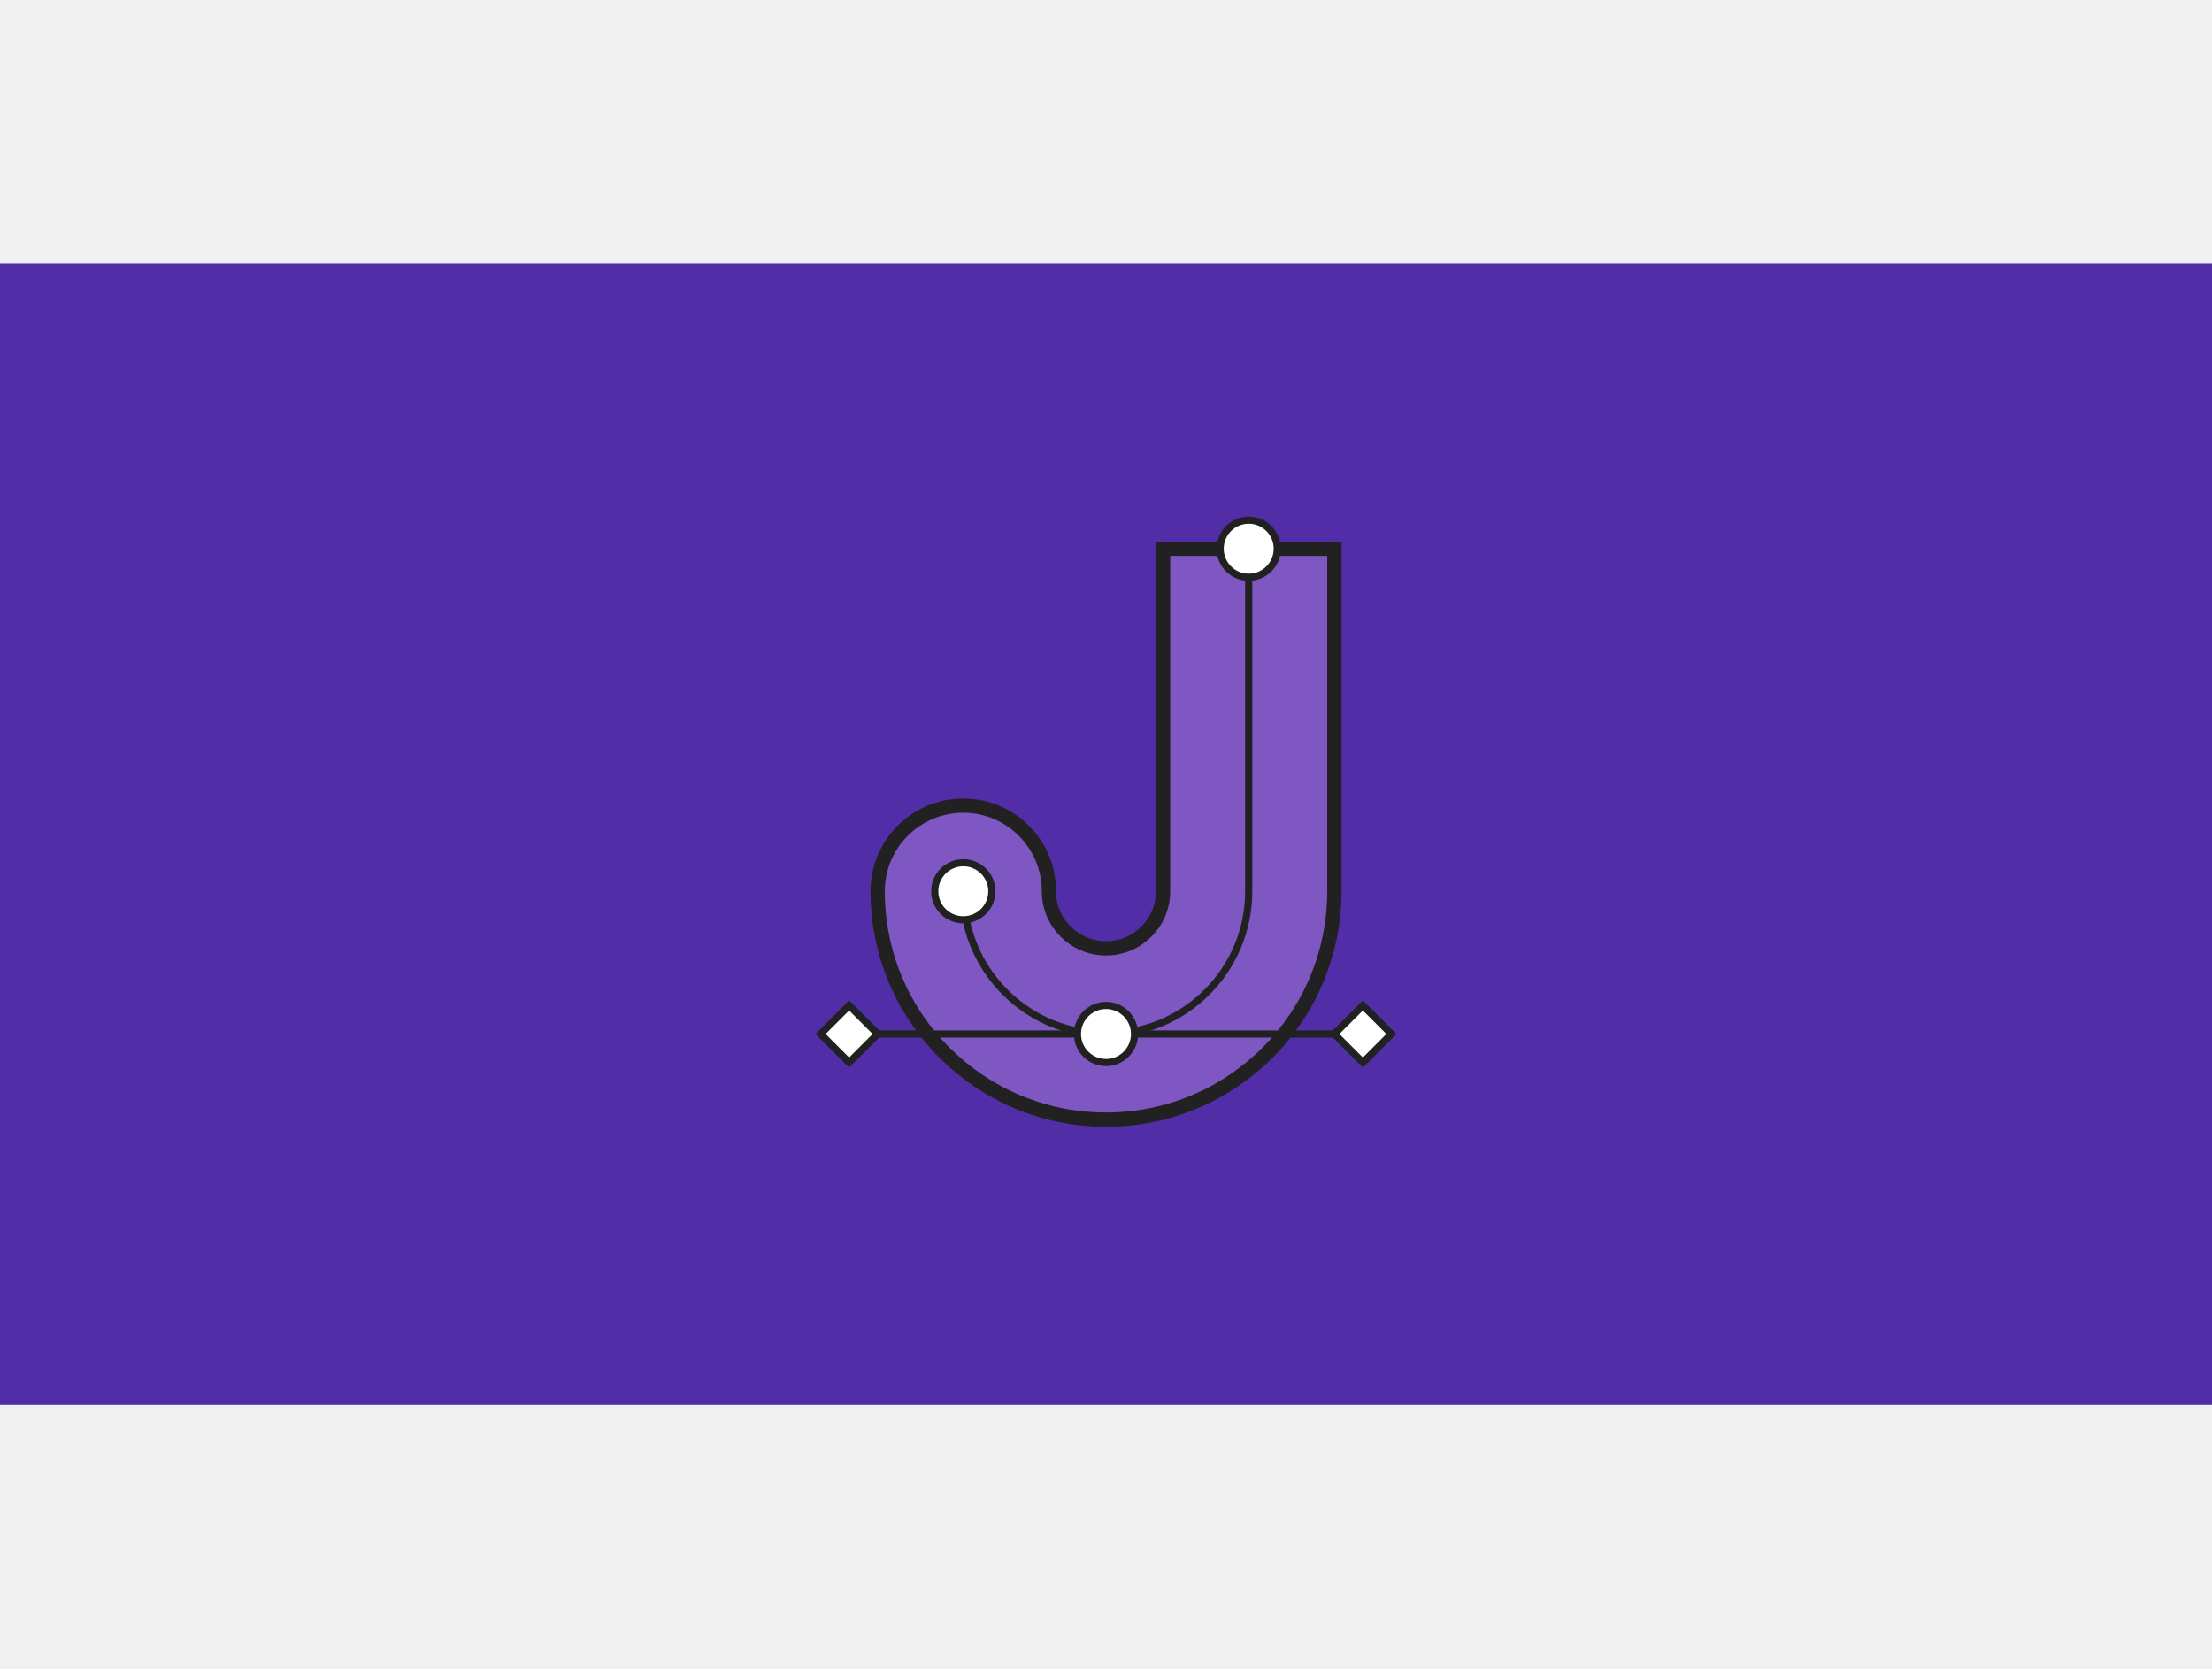
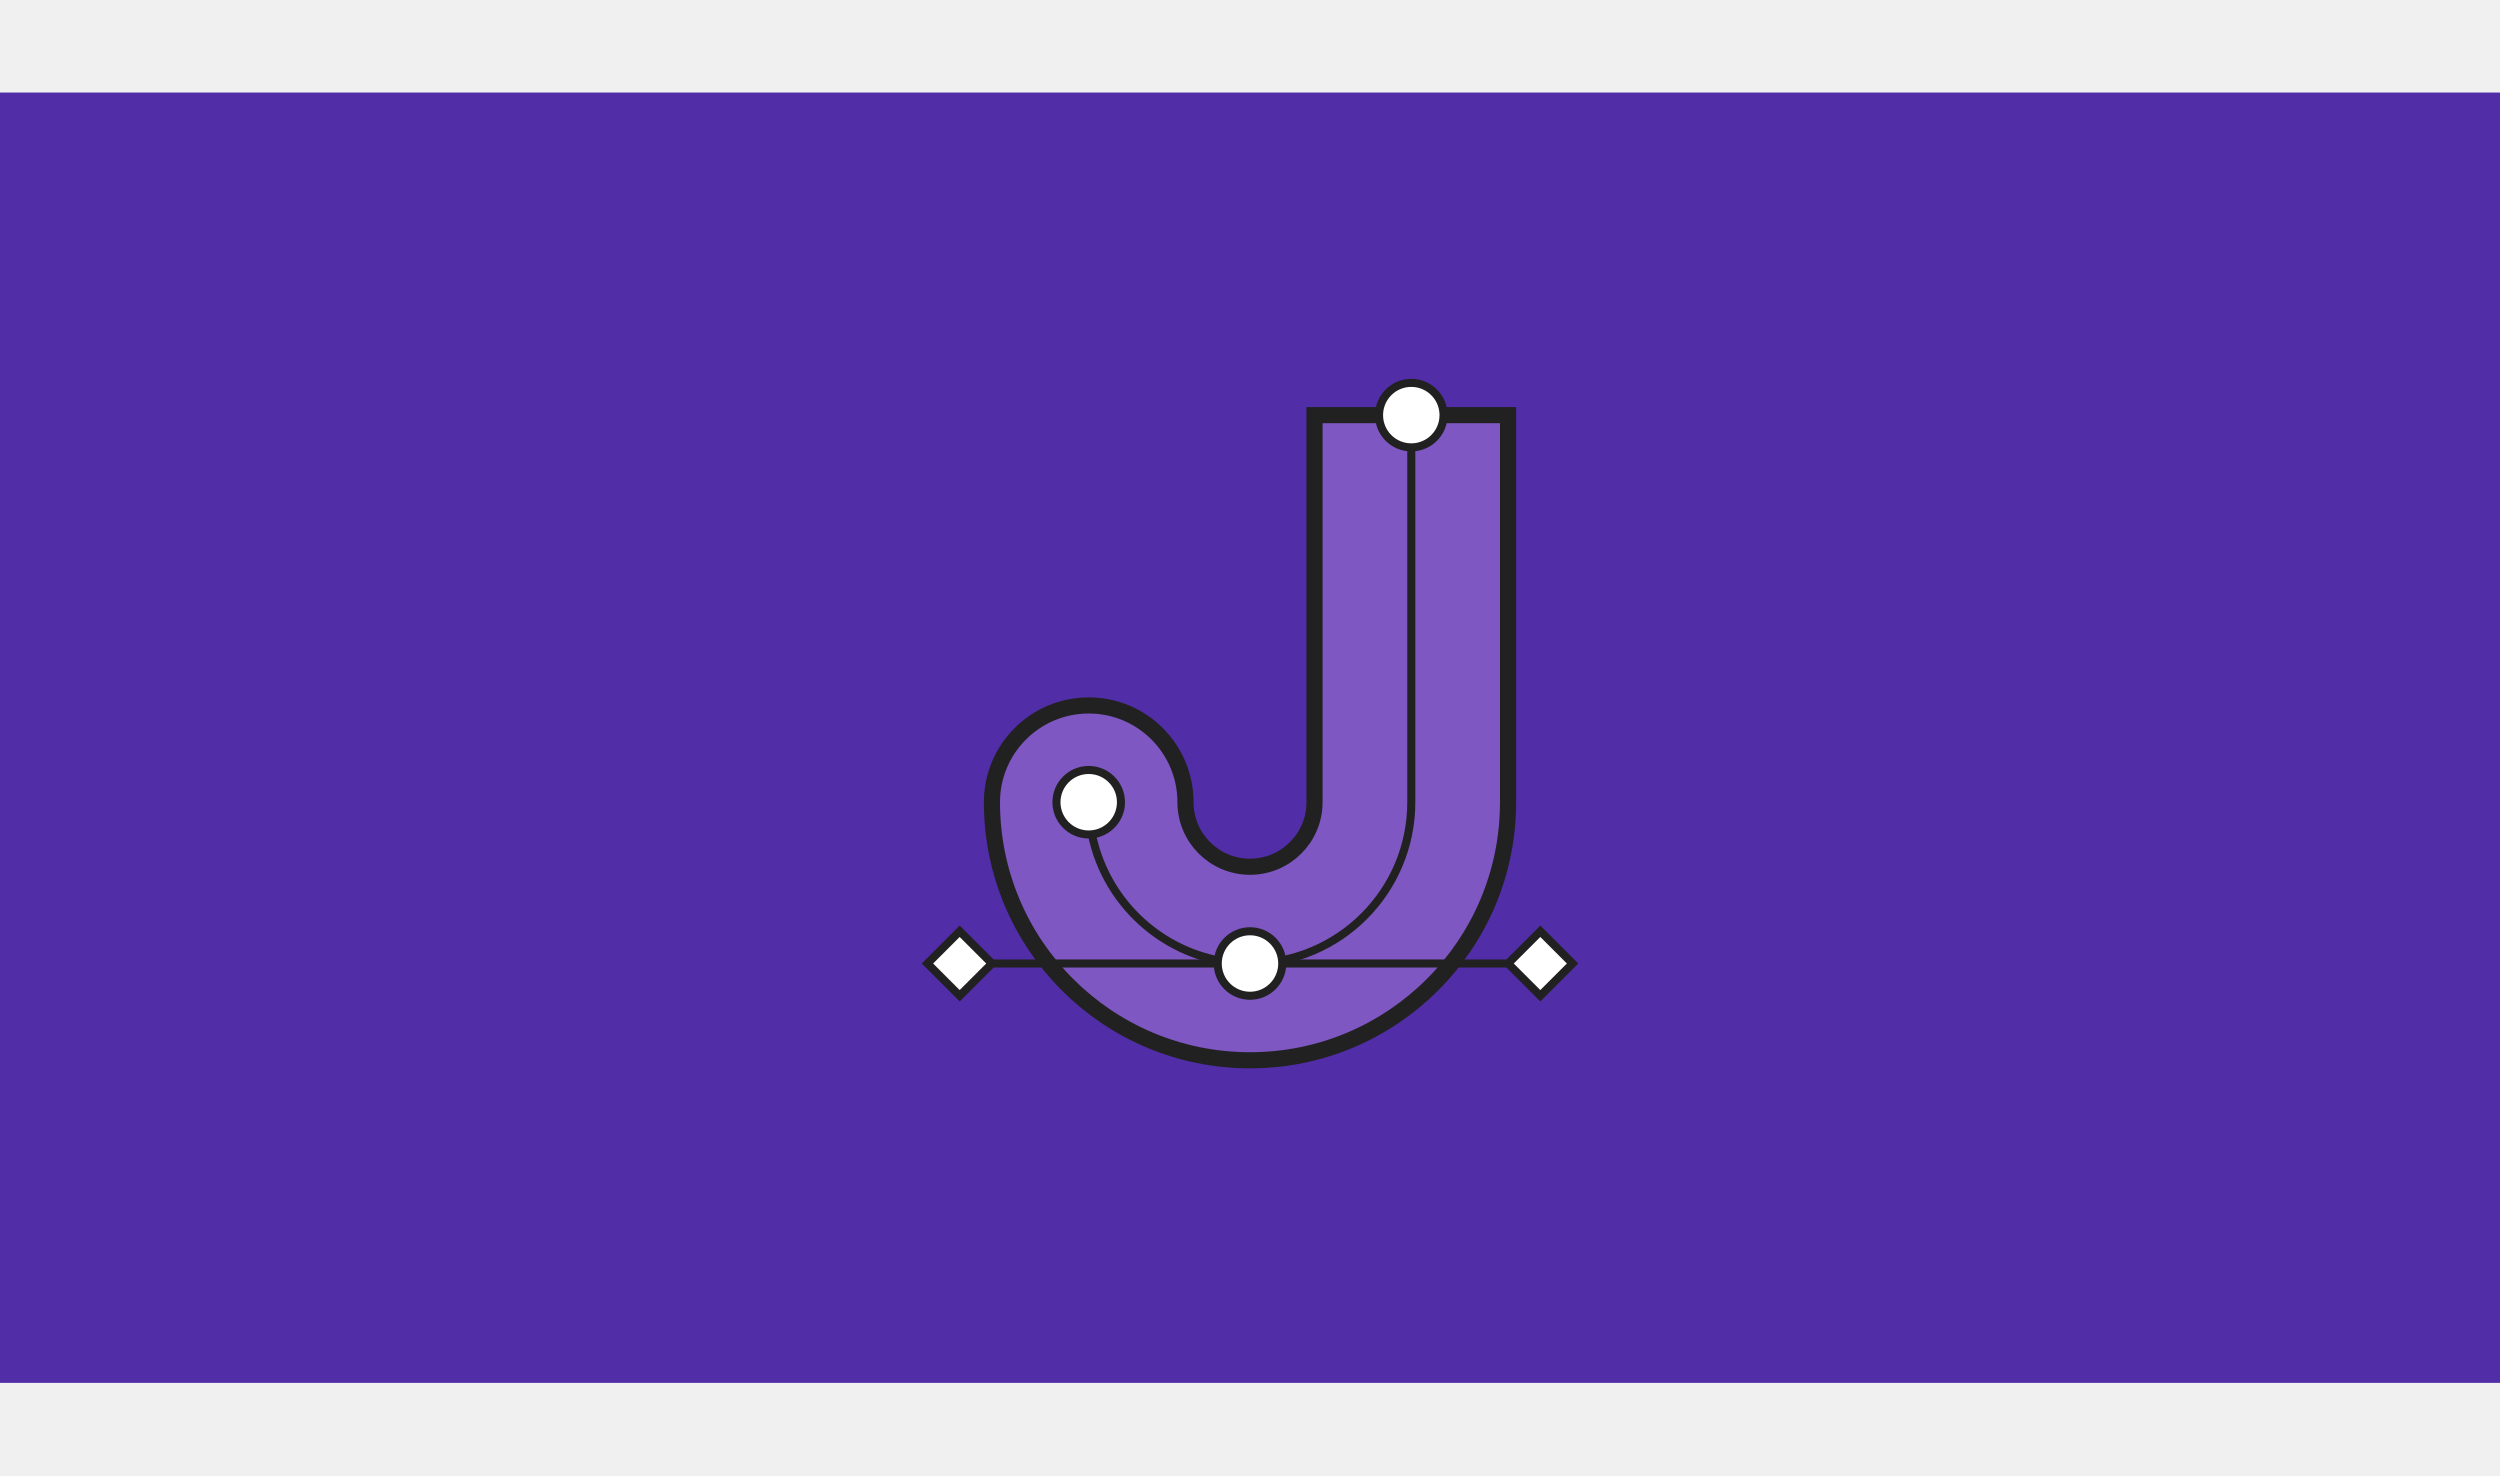
- <svg xmlns="http://www.w3.org/2000/svg" width="1220" height="920" viewBox="0 0 620 320" fill="none">
+ <svg xmlns="http://www.w3.org/2000/svg" width="1220" height="720" viewBox="0 0 620 320" fill="none">
  <rect width="620" height="320" fill="#512DA8" />
  <path fill-rule="evenodd" clip-rule="evenodd" d="M350 86C353.314 86 356 83.314 356 80H374V176C374 211.346 345.346 240 310 240C274.654 240 246 211.346 246 176C246 162.745 256.745 152 270 152C283.255 152 294 162.745 294 176C294 184.837 301.163 192 310 192C318.837 192 326 184.837 326 176V80H344C344 83.314 346.686 86 350 86Z" fill="#7E57C2" />
  <path fill-rule="evenodd" clip-rule="evenodd" d="M374 80V176C374 211.346 345.346 240 310 240C274.654 240 246 211.346 246 176C246 162.745 256.745 152 270 152C283.255 152 294 162.745 294 176C294 184.837 301.163 192 310 192C318.837 192 326 184.837 326 176V80H374Z" stroke="#212121" stroke-width="4" />
  <path d="M278 176C278 180.151 274.839 183.563 270.792 183.961C270.532 183.987 270.267 184 270 184C265.582 184 262 180.418 262 176C262 171.582 265.582 168 270 168C274.418 168 278 171.582 278 176Z" fill="white" />
  <path d="M358 80C358 84.418 354.418 88 350 88C345.582 88 342 84.418 342 80C342 75.582 345.582 72 350 72C354.418 72 358 75.582 358 80Z" fill="white" />
  <path d="M350 88V176C350 198.091 332.091 216 310 216C290.635 216 274.483 202.238 270.792 183.961M350 88C354.418 88 358 84.418 358 80C358 75.582 354.418 72 350 72C345.582 72 342 75.582 342 80C342 84.418 345.582 88 350 88ZM270.792 183.961C274.839 183.563 278 180.151 278 176C278 171.582 274.418 168 270 168C265.582 168 262 171.582 262 176C262 180.418 265.582 184 270 184C270.267 184 270.532 183.987 270.792 183.961Z" stroke="#212121" stroke-width="2" />
  <path d="M318 216C318 220.418 314.418 224 310 224C305.582 224 302 220.418 302 216C302 211.582 305.582 208 310 208C314.418 208 318 211.582 318 216Z" fill="white" />
  <path d="M382 208L374 216L382 224L390 216L382 208Z" fill="white" />
  <path d="M238 208L246 216L238 224L230 216L238 208Z" fill="white" />
  <path d="M318 216C318 220.418 314.418 224 310 224C305.582 224 302 220.418 302 216M318 216C318 211.582 314.418 208 310 208C305.582 208 302 211.582 302 216M318 216H374M302 216H246M374 216L382 208L390 216L382 224L374 216ZM246 216L238 208L230 216L238 224L246 216Z" stroke="#212121" stroke-width="2" />
</svg>
